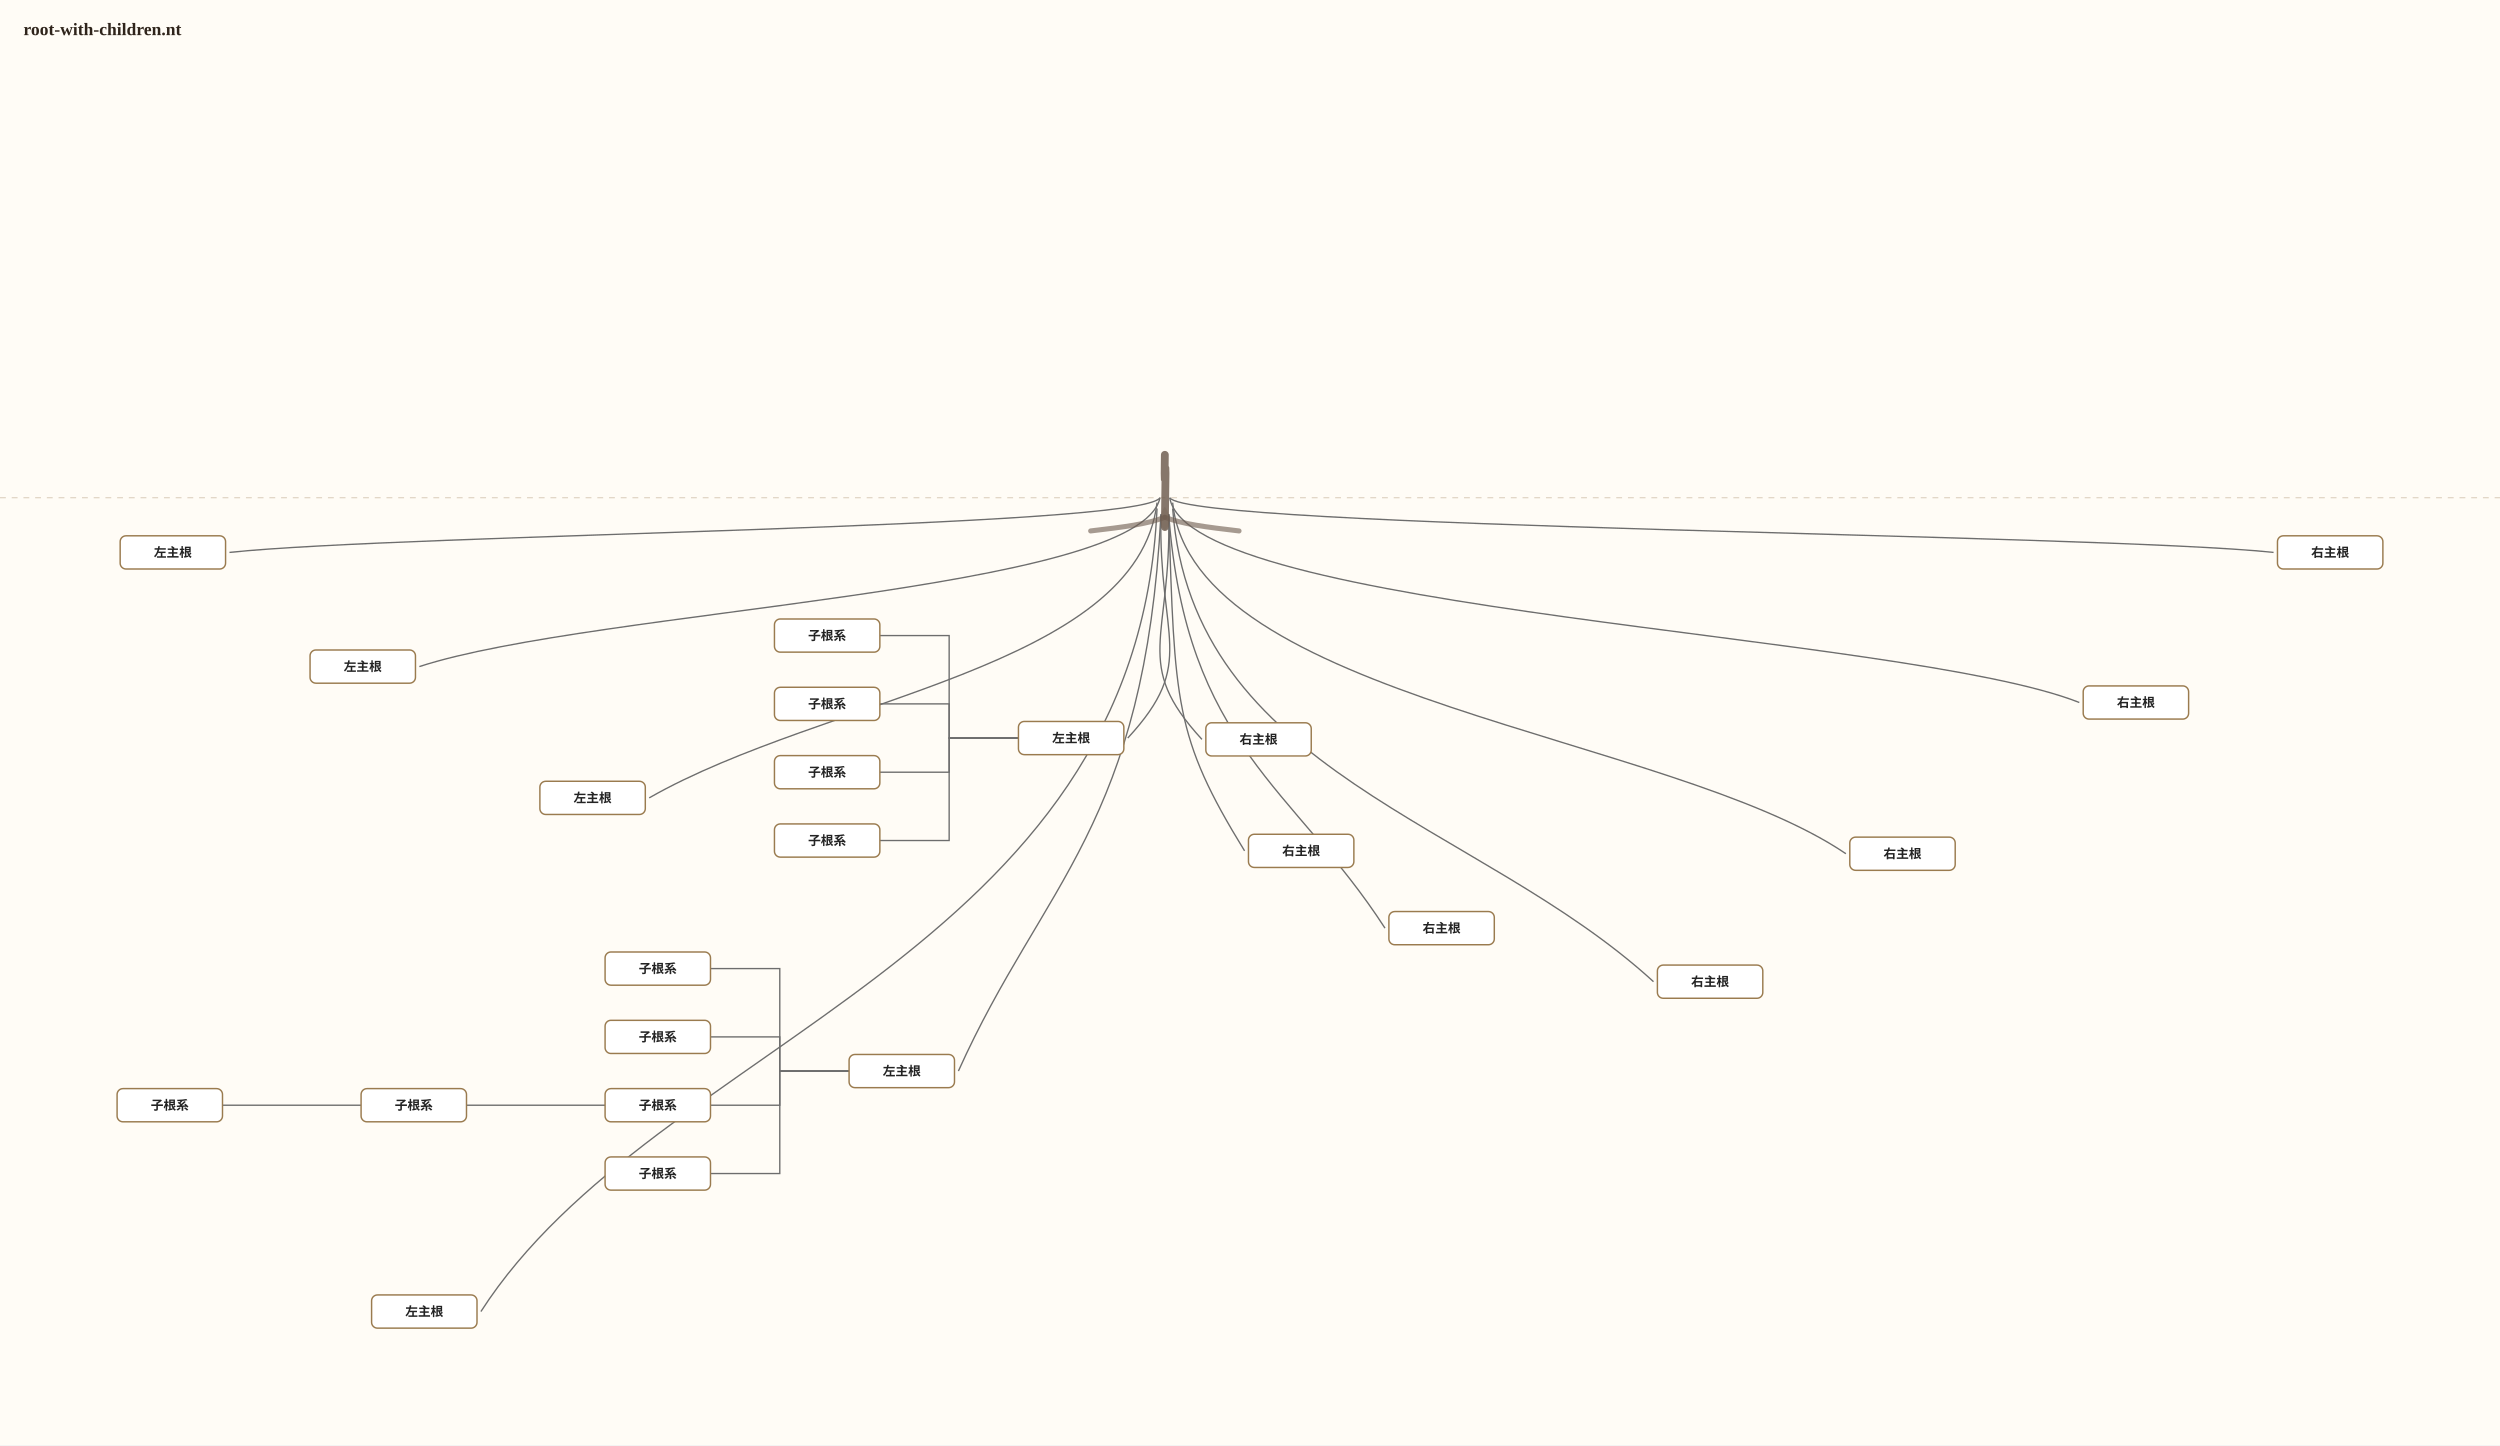
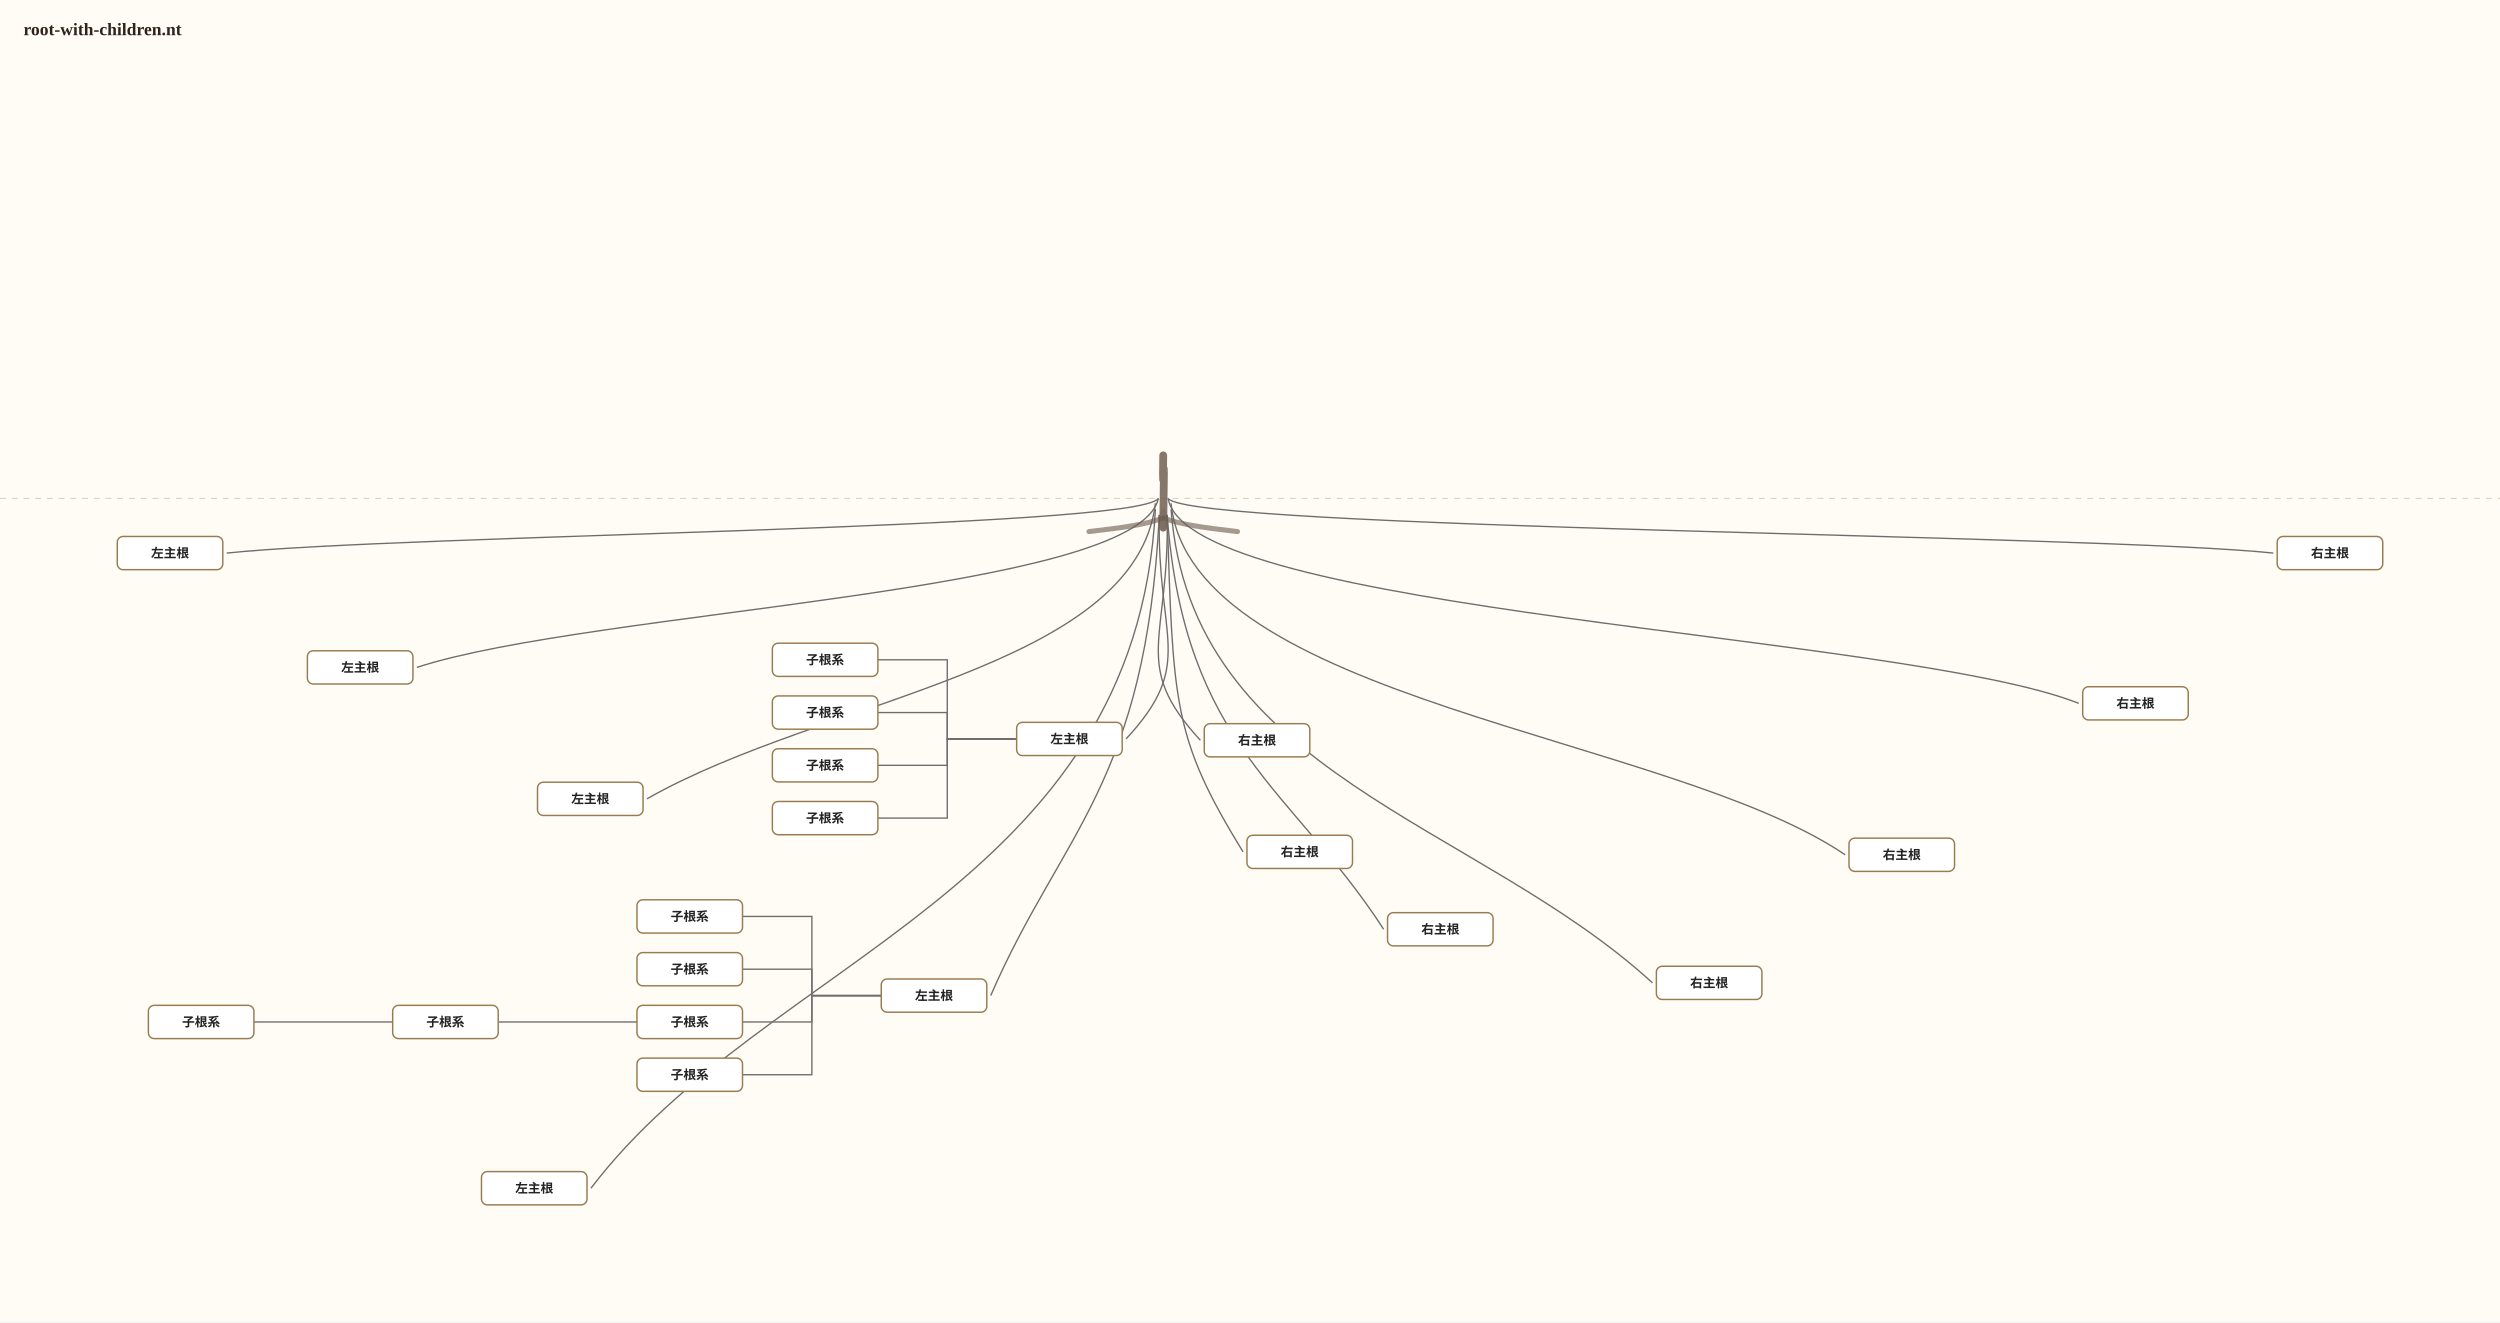
- <svg xmlns="http://www.w3.org/2000/svg" viewBox="-743.5 -120 2561.5 1480.8" width="2561.5" height="1480.8">
-   <rect x="-743.5" y="-120" width="2561.5" height="1480.8" fill="#fffcf6" />
-   <text x="-719.5" y="-84" font-size="18" font-weight="700" fill="#2f241b">root-with-children.nt</text>
-   <line x1="-743.5" y1="390" x2="1818" y2="390" stroke="#d8cab7" stroke-dasharray="6 6" />
+ <svg xmlns="http://www.w3.org/2000/svg" viewBox="-740.4 -120 2558.4 1353" width="2558.4" height="1353">
+   <rect x="-740.4" y="-120" width="2558.4" height="1353" fill="#fffcf6" />
+   <text x="-716.4" y="-84" font-size="18" font-weight="700" fill="#2f241b">root-with-children.nt</text>
+   <line x1="-740.4" y1="390" x2="1818" y2="390" stroke="#d8cab7" stroke-dasharray="6 6" />
  <path d="M 446 407 C 443.28 535.353, 484 558.273, 412 636.202" fill="none" stroke="#6d6d6d" stroke-width="1.4" />
-   <path d="M 446 407 C 429.397 726.429, 325.632 783.47, 238.468 977.41" fill="none" stroke="#6d6d6d" stroke-width="1.4" />
-   <path d="M 442 401 C 422 861.773, -70.765 944.054, -250.765 1223.808" fill="none" stroke="#6d6d6d" stroke-width="1.4" />
+   <path d="M 446 407 C 432.196 682.433, 345.92 731.618, 273.448 898.845" fill="none" stroke="#6d6d6d" stroke-width="1.4" />
+   <path d="M 442 401 C 422 790.193, 44.326 859.692, -135.674 1095.988" fill="none" stroke="#6d6d6d" stroke-width="1.4" />
  <path d="M 442 395 C 422 564.402, 101.669 594.653, -78.331 697.504" fill="none" stroke="#6d6d6d" stroke-width="1.4" />
  <path d="M 445 390 C 425 486.87, -133.819 504.168, -313.819 562.983" fill="none" stroke="#6d6d6d" stroke-width="1.4" />
  <path d="M 445 390 C 425 421.36, -328.385 426.96, -508.385 446" fill="none" stroke="#6d6d6d" stroke-width="1.4" />
  <path d="M 454 407 C 456.72 536.118, 416 559.174, 488 637.567" fill="none" stroke="#6d6d6d" stroke-width="1.4" />
  <path d="M 454 407 C 460.214 600.078, 459.678 634.556, 531.678 751.782" fill="none" stroke="#6d6d6d" stroke-width="1.4" />
  <path d="M 454 407 C 471.725 644.432, 582.504 686.83, 675.558 830.985" fill="none" stroke="#6d6d6d" stroke-width="1.4" />
  <path d="M 458 401 C 478 672.502, 770.67 720.985, 950.67 885.826" fill="none" stroke="#6d6d6d" stroke-width="1.4" />
  <path d="M 458 395 C 478 596.446, 967.797 632.418, 1147.797 754.725" fill="none" stroke="#6d6d6d" stroke-width="1.4" />
  <path d="M 455 390 C 475 507.478, 1206.951 528.457, 1386.951 599.783" fill="none" stroke="#6d6d6d" stroke-width="1.4" />
  <path d="M 455 390 C 475 421.36, 1406 426.96, 1586 446" fill="none" stroke="#6d6d6d" stroke-width="1.4" />
-   <path d="M 300 636.202 L 229 636.202 L 229 531.202 L 158 531.202" fill="none" stroke="#6d6d6d" stroke-width="1.4" />
-   <path d="M 300 636.202 L 229 636.202 L 229 601.202 L 158 601.202" fill="none" stroke="#6d6d6d" stroke-width="1.4" />
-   <path d="M 300 636.202 L 229 636.202 L 229 671.202 L 158 671.202" fill="none" stroke="#6d6d6d" stroke-width="1.4" />
-   <path d="M 300 636.202 L 229 636.202 L 229 741.202 L 158 741.202" fill="none" stroke="#6d6d6d" stroke-width="1.4" />
-   <path d="M 126.468 977.41 L 55.468 977.41 L 55.468 872.41 L -15.532 872.41" fill="none" stroke="#6d6d6d" stroke-width="1.4" />
-   <path d="M 126.468 977.41 L 55.468 977.41 L 55.468 942.41 L -15.532 942.41" fill="none" stroke="#6d6d6d" stroke-width="1.4" />
-   <path d="M 126.468 977.41 L 55.468 977.41 L 55.468 1012.41 L -15.532 1012.41" fill="none" stroke="#6d6d6d" stroke-width="1.4" />
-   <path d="M 126.468 977.41 L 55.468 977.41 L 55.468 1082.41 L -15.532 1082.41" fill="none" stroke="#6d6d6d" stroke-width="1.4" />
-   <path d="M -123.532 1012.41 L -194.532 1012.41 L -194.532 1012.41 L -265.532 1012.41" fill="none" stroke="#6d6d6d" stroke-width="1.4" />
-   <path d="M -373.532 1012.41 L -444.532 1012.41 L -444.532 1012.41 L -515.532 1012.41" fill="none" stroke="#6d6d6d" stroke-width="1.4" />
+   <path d="M 300 636.202 L 229 636.202 L 229 555.202 L 158 555.202" fill="none" stroke="#6d6d6d" stroke-width="1.4" />
+   <path d="M 300 636.202 L 229 636.202 L 229 609.202 L 158 609.202" fill="none" stroke="#6d6d6d" stroke-width="1.4" />
+   <path d="M 300 636.202 L 229 636.202 L 229 663.202 L 158 663.202" fill="none" stroke="#6d6d6d" stroke-width="1.4" />
+   <path d="M 300 636.202 L 229 636.202 L 229 717.202 L 158 717.202" fill="none" stroke="#6d6d6d" stroke-width="1.4" />
+   <path d="M 161.448 898.845 L 90.448 898.845 L 90.448 817.845 L 19.448 817.845" fill="none" stroke="#6d6d6d" stroke-width="1.4" />
+   <path d="M 161.448 898.845 L 90.448 898.845 L 90.448 871.845 L 19.448 871.845" fill="none" stroke="#6d6d6d" stroke-width="1.4" />
+   <path d="M 161.448 898.845 L 90.448 898.845 L 90.448 925.845 L 19.448 925.845" fill="none" stroke="#6d6d6d" stroke-width="1.4" />
+   <path d="M 161.448 898.845 L 90.448 898.845 L 90.448 979.845 L 19.448 979.845" fill="none" stroke="#6d6d6d" stroke-width="1.4" />
+   <path d="M -88.552 925.845 L -159.552 925.845 L -159.552 925.845 L -230.552 925.845" fill="none" stroke="#6d6d6d" stroke-width="1.4" />
+   <path d="M -338.552 925.845 L -409.552 925.845 L -409.552 925.845 L -480.552 925.845" fill="none" stroke="#6d6d6d" stroke-width="1.4" />
  <path d="M 450 346 C 449 420, 452 292, 450 420" fill="none" stroke="#705e51" stroke-width="8" stroke-linecap="round" opacity="0.84" />
  <path d="M 450 410 C 432 417, 408 420, 374 424" fill="none" stroke="#705e51" stroke-width="5.2" stroke-linecap="round" opacity="0.62" />
  <path d="M 450 410 C 468 417, 492 420, 526 424" fill="none" stroke="#705e51" stroke-width="5.2" stroke-linecap="round" opacity="0.62" />
  <path d="M 450 399 C 444 408, 442 415, 450 424 C 458 415, 456 408, 450 399" fill="rgba(112, 94, 81, 0.28)" stroke="none" />
  <g transform="translate(354 636.2019)">
    <rect x="-54" y="-17" width="108" height="34" rx="6" fill="#ffffff" stroke="#9a7b4f" stroke-width="1.5" />
    <text text-anchor="middle" dominant-baseline="middle" font-size="13" font-weight="700" fill="#232323">左主根</text>
  </g>
-   <g transform="translate(180.4683 977.4097)">
+   <g transform="translate(215.4477 898.8448)">
    <rect x="-54" y="-17" width="108" height="34" rx="6" fill="#ffffff" stroke="#9a7b4f" stroke-width="1.5" />
    <text text-anchor="middle" dominant-baseline="middle" font-size="13" font-weight="700" fill="#232323">左主根</text>
  </g>
-   <g transform="translate(-308.7645 1223.808)">
+   <g transform="translate(-193.6741 1095.988)">
    <rect x="-54" y="-17" width="108" height="34" rx="6" fill="#ffffff" stroke="#9a7b4f" stroke-width="1.5" />
    <text text-anchor="middle" dominant-baseline="middle" font-size="13" font-weight="700" fill="#232323">左主根</text>
  </g>
  <g transform="translate(-136.3307 697.5039)">
    <rect x="-54" y="-17" width="108" height="34" rx="6" fill="#ffffff" stroke="#9a7b4f" stroke-width="1.5" />
    <text text-anchor="middle" dominant-baseline="middle" font-size="13" font-weight="700" fill="#232323">左主根</text>
  </g>
  <g transform="translate(-371.8188 562.9825)">
    <rect x="-54" y="-17" width="108" height="34" rx="6" fill="#ffffff" stroke="#9a7b4f" stroke-width="1.5" />
    <text text-anchor="middle" dominant-baseline="middle" font-size="13" font-weight="700" fill="#232323">左主根</text>
  </g>
  <g transform="translate(-566.3853 446)">
    <rect x="-54" y="-17" width="108" height="34" rx="6" fill="#ffffff" stroke="#9a7b4f" stroke-width="1.5" />
    <text text-anchor="middle" dominant-baseline="middle" font-size="13" font-weight="700" fill="#232323">左主根</text>
  </g>
  <g transform="translate(546 637.567)">
    <rect x="-54" y="-17" width="108" height="34" rx="6" fill="#ffffff" stroke="#9a7b4f" stroke-width="1.5" />
    <text text-anchor="middle" dominant-baseline="middle" font-size="13" font-weight="700" fill="#232323">右主根</text>
  </g>
  <g transform="translate(589.6778 751.7817)">
    <rect x="-54" y="-17" width="108" height="34" rx="6" fill="#ffffff" stroke="#9a7b4f" stroke-width="1.5" />
    <text text-anchor="middle" dominant-baseline="middle" font-size="13" font-weight="700" fill="#232323">右主根</text>
  </g>
  <g transform="translate(733.558 830.985)">
    <rect x="-54" y="-17" width="108" height="34" rx="6" fill="#ffffff" stroke="#9a7b4f" stroke-width="1.5" />
    <text text-anchor="middle" dominant-baseline="middle" font-size="13" font-weight="700" fill="#232323">右主根</text>
  </g>
  <g transform="translate(1008.67 885.8258)">
    <rect x="-54" y="-17" width="108" height="34" rx="6" fill="#ffffff" stroke="#9a7b4f" stroke-width="1.5" />
    <text text-anchor="middle" dominant-baseline="middle" font-size="13" font-weight="700" fill="#232323">右主根</text>
  </g>
  <g transform="translate(1205.797 754.7248)">
    <rect x="-54" y="-17" width="108" height="34" rx="6" fill="#ffffff" stroke="#9a7b4f" stroke-width="1.5" />
    <text text-anchor="middle" dominant-baseline="middle" font-size="13" font-weight="700" fill="#232323">右主根</text>
  </g>
  <g transform="translate(1444.951 599.7829)">
    <rect x="-54" y="-17" width="108" height="34" rx="6" fill="#ffffff" stroke="#9a7b4f" stroke-width="1.5" />
    <text text-anchor="middle" dominant-baseline="middle" font-size="13" font-weight="700" fill="#232323">右主根</text>
  </g>
  <g transform="translate(1644 446)">
    <rect x="-54" y="-17" width="108" height="34" rx="6" fill="#ffffff" stroke="#9a7b4f" stroke-width="1.5" />
    <text text-anchor="middle" dominant-baseline="middle" font-size="13" font-weight="700" fill="#232323">右主根</text>
  </g>
-   <g transform="translate(104 531.2019)">
+   <g transform="translate(104 555.2019)">
    <rect x="-54" y="-17" width="108" height="34" rx="6" fill="#ffffff" stroke="#9a7b4f" stroke-width="1.5" />
    <text text-anchor="middle" dominant-baseline="middle" font-size="13" font-weight="700" fill="#232323">子根系</text>
  </g>
-   <g transform="translate(104 601.2019)">
+   <g transform="translate(104 609.2019)">
    <rect x="-54" y="-17" width="108" height="34" rx="6" fill="#ffffff" stroke="#9a7b4f" stroke-width="1.5" />
    <text text-anchor="middle" dominant-baseline="middle" font-size="13" font-weight="700" fill="#232323">子根系</text>
  </g>
-   <g transform="translate(104 671.2019)">
+   <g transform="translate(104 663.2019)">
    <rect x="-54" y="-17" width="108" height="34" rx="6" fill="#ffffff" stroke="#9a7b4f" stroke-width="1.5" />
    <text text-anchor="middle" dominant-baseline="middle" font-size="13" font-weight="700" fill="#232323">子根系</text>
  </g>
-   <g transform="translate(104 741.2019)">
+   <g transform="translate(104 717.2019)">
    <rect x="-54" y="-17" width="108" height="34" rx="6" fill="#ffffff" stroke="#9a7b4f" stroke-width="1.5" />
    <text text-anchor="middle" dominant-baseline="middle" font-size="13" font-weight="700" fill="#232323">子根系</text>
  </g>
-   <g transform="translate(-69.53166 872.4097)">
+   <g transform="translate(-34.55231 817.8448)">
    <rect x="-54" y="-17" width="108" height="34" rx="6" fill="#ffffff" stroke="#9a7b4f" stroke-width="1.5" />
    <text text-anchor="middle" dominant-baseline="middle" font-size="13" font-weight="700" fill="#232323">子根系</text>
  </g>
-   <g transform="translate(-69.53166 942.4097)">
+   <g transform="translate(-34.55231 871.8448)">
    <rect x="-54" y="-17" width="108" height="34" rx="6" fill="#ffffff" stroke="#9a7b4f" stroke-width="1.5" />
    <text text-anchor="middle" dominant-baseline="middle" font-size="13" font-weight="700" fill="#232323">子根系</text>
  </g>
-   <g transform="translate(-69.53166 1012.41)">
+   <g transform="translate(-34.55231 925.8448)">
    <rect x="-54" y="-17" width="108" height="34" rx="6" fill="#ffffff" stroke="#9a7b4f" stroke-width="1.5" />
    <text text-anchor="middle" dominant-baseline="middle" font-size="13" font-weight="700" fill="#232323">子根系</text>
  </g>
-   <g transform="translate(-69.53166 1082.41)">
+   <g transform="translate(-34.55231 979.8448)">
    <rect x="-54" y="-17" width="108" height="34" rx="6" fill="#ffffff" stroke="#9a7b4f" stroke-width="1.5" />
    <text text-anchor="middle" dominant-baseline="middle" font-size="13" font-weight="700" fill="#232323">子根系</text>
  </g>
-   <g transform="translate(-319.5317 1012.41)">
+   <g transform="translate(-284.5523 925.8448)">
    <rect x="-54" y="-17" width="108" height="34" rx="6" fill="#ffffff" stroke="#9a7b4f" stroke-width="1.5" />
    <text text-anchor="middle" dominant-baseline="middle" font-size="13" font-weight="700" fill="#232323">子根系</text>
  </g>
-   <g transform="translate(-569.5317 1012.41)">
+   <g transform="translate(-534.5523 925.8448)">
    <rect x="-54" y="-17" width="108" height="34" rx="6" fill="#ffffff" stroke="#9a7b4f" stroke-width="1.5" />
    <text text-anchor="middle" dominant-baseline="middle" font-size="13" font-weight="700" fill="#232323">子根系</text>
  </g>
</svg>
